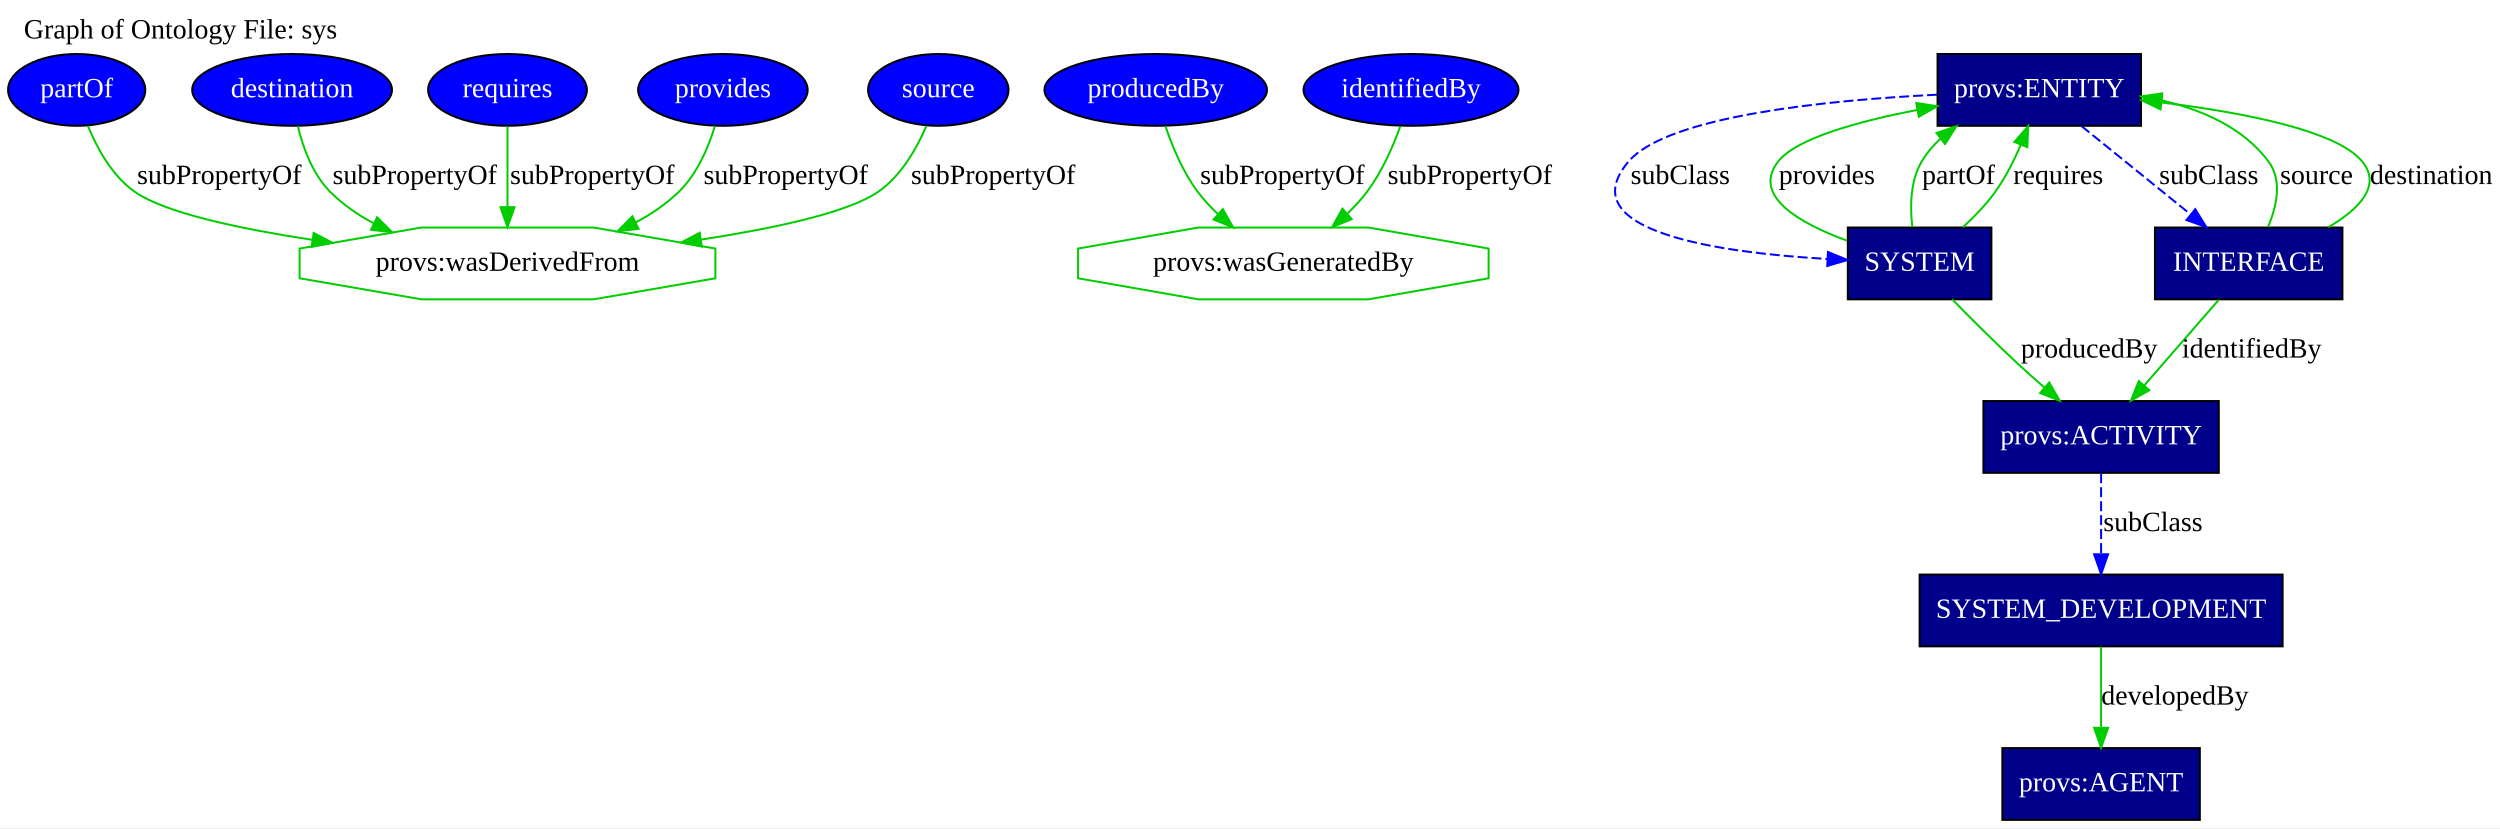
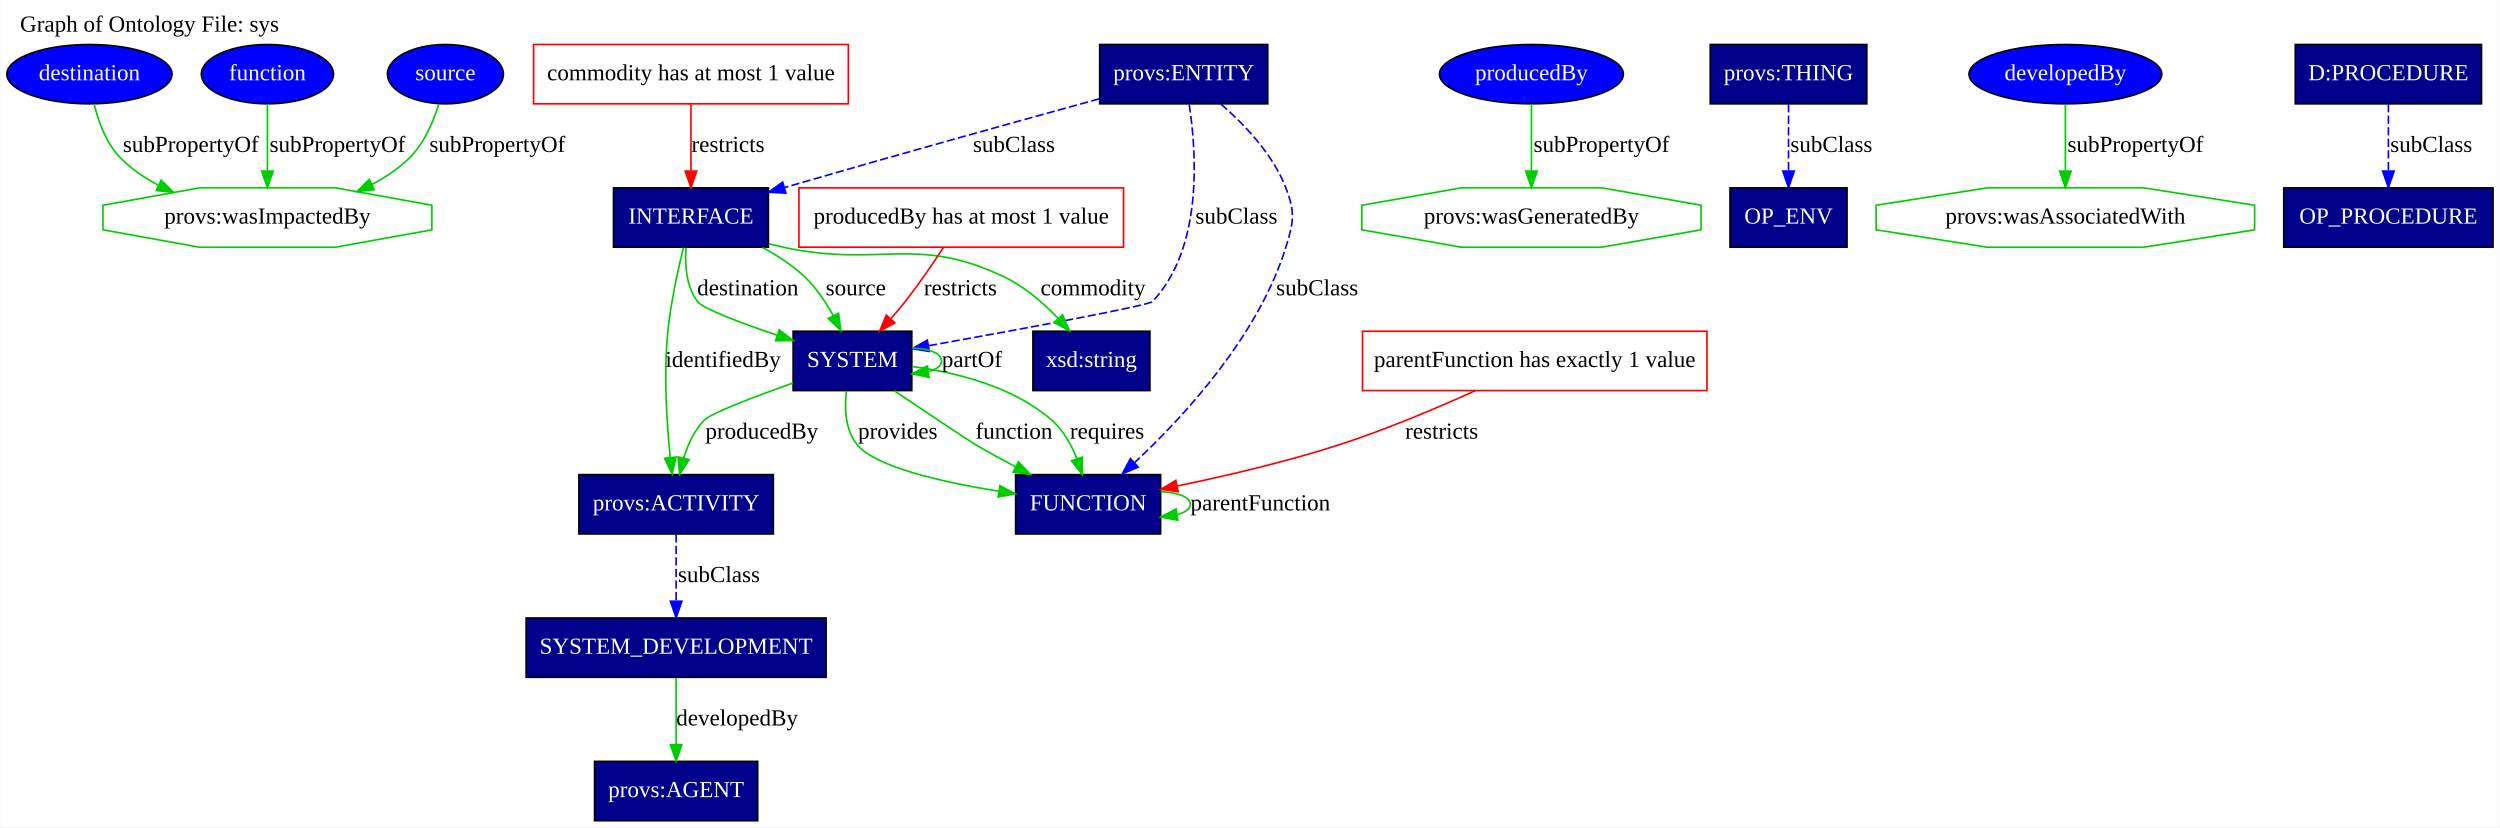
- <svg xmlns="http://www.w3.org/2000/svg" xmlns:xlink="http://www.w3.org/1999/xlink" width="1253pt" height="415pt" viewBox="0.00 0.00 1253.45 415.00">
-   <g id="graph0" class="graph" transform="scale(1 1) rotate(0) translate(4 411)">
-     <polygon fill="white" stroke="none" points="-4,4 -4,-411 1249.45,-411 1249.45,4 -4,4" />
-     <text text-anchor="middle" x="86.5" y="-391.8" font-family="Times New Roman,serif" font-size="14.00">Graph of Ontology File: sys</text>
+ <svg xmlns="http://www.w3.org/2000/svg" xmlns:xlink="http://www.w3.org/1999/xlink" width="1517pt" height="502pt" viewBox="0.00 0.00 1516.55 502.00">
+   <g id="graph0" class="graph" transform="scale(1 1) rotate(0) translate(4 498)">
+     <polygon fill="white" stroke="none" points="-4,4 -4,-498 1512.55,-498 1512.55,4 -4,4" />
+     <text text-anchor="middle" x="86.5" y="-478.8" font-family="Times New Roman,serif" font-size="14.00">Graph of Ontology File: sys</text>
    <g id="node1" class="node">
-       <ellipse fill="blue" stroke="black" cx="34.447" cy="-366" rx="34.394" ry="18" />
-       <text text-anchor="middle" x="34.447" y="-362.3" font-family="Times New Roman,serif" font-size="14.00" fill="white">partOf</text>
+       <ellipse fill="blue" stroke="black" cx="50.046" cy="-453" rx="50.091" ry="18" />
+       <text text-anchor="middle" x="50.046" y="-449.3" font-family="Times New Roman,serif" font-size="14.00" fill="white">destination</text>
    </g>
    <g id="node2" class="node">
      <g id="a_node2">
-         <a xlink:href="file:///C:/Sadl3Workspace4/RACK-Ontology-7-29/Graphs/PROV-S.owl.svg" xlink:title="provs:wasDerivedFrom">
-           <polygon fill="none" stroke="#00cd00" points="354.681,-271.544 354.681,-286.456 293.622,-297 207.272,-297 146.213,-286.456 146.213,-271.544 207.272,-261 293.622,-261 354.681,-271.544" />
-           <text text-anchor="middle" x="250.447" y="-275.3" font-family="Times New Roman,serif" font-size="14.00">provs:wasDerivedFrom</text>
+         <a xlink:href="file:///C:/Users/200001866/Documents/GitHub/RACK/RACK-Ontology/Graphs/PROV-S.owl.svg" xlink:title="provs:wasImpactedBy">
+           <polygon fill="none" stroke="#00cd00" points="257.838,-358.544 257.838,-373.456 199.381,-384 116.71,-384 58.254,-373.456 58.254,-358.544 116.71,-348 199.381,-348 257.838,-358.544" />
+           <text text-anchor="middle" x="158.046" y="-362.3" font-family="Times New Roman,serif" font-size="14.00">provs:wasImpactedBy</text>
        </a>
      </g>
    </g>
    <g id="edge1" class="edge">
-       <path fill="none" stroke="#00cd00" d="M40.042,-348.017C44.593,-336.896 52.137,-322.991 63.447,-315 78.397,-304.437 115.459,-296.459 152.682,-290.809" />
-       <polygon fill="#00cd00" stroke="#00cd00" points="153.262,-294.261 162.649,-289.349 152.247,-287.335 153.262,-294.261" />
-       <text text-anchor="middle" x="105.947" y="-318.8" font-family="Times New Roman,serif" font-size="14.00">subPropertyOf</text>
+       <path fill="none" stroke="#00cd00" d="M52.918,-434.786C55.502,-424.134 60.298,-410.849 69.046,-402 75.56,-395.41 83.465,-390.03 91.843,-385.645" />
+       <polygon fill="#00cd00" stroke="#00cd00" points="93.54,-388.714 101.077,-381.268 90.542,-382.388 93.54,-388.714" />
+       <text text-anchor="middle" x="111.546" y="-405.8" font-family="Times New Roman,serif" font-size="14.00">subPropertyOf</text>
    </g>
    <g id="node3" class="node">
-       <ellipse fill="blue" stroke="black" cx="575.447" cy="-366" rx="55.79" ry="18" />
-       <text text-anchor="middle" x="575.447" y="-362.3" font-family="Times New Roman,serif" font-size="14.00" fill="white">producedBy</text>
+       <g id="a_node3">
+         <a xlink:href="file:///C:/Users/200001866/Documents/GitHub/RACK/RACK-Ontology/Graphs/PROV-S.owl.svg" xlink:title="provs:ENTITY">
+           <polygon fill="#00008b" stroke="black" points="765.046,-471 663.046,-471 663.046,-435 765.046,-435 765.046,-471" />
+           <text text-anchor="middle" x="714.046" y="-449.3" font-family="Times New Roman,serif" font-size="14.00" fill="white">provs:ENTITY</text>
+         </a>
+       </g>
    </g>
    <g id="node4" class="node">
-       <g id="a_node4">
-         <a xlink:href="file:///C:/Sadl3Workspace4/RACK-Ontology-7-29/Graphs/PROV-S.owl.svg" xlink:title="provs:wasGeneratedBy">
-           <polygon fill="none" stroke="#00cd00" points="742.367,-271.544 742.367,-286.456 682.078,-297 596.816,-297 536.527,-286.456 536.527,-271.544 596.816,-261 682.078,-261 742.367,-271.544" />
-           <text text-anchor="middle" x="639.447" y="-275.3" font-family="Times New Roman,serif" font-size="14.00">provs:wasGeneratedBy</text>
-         </a>
-       </g>
+       <polygon fill="#00008b" stroke="black" points="700.046,-210 612.046,-210 612.046,-174 700.046,-174 700.046,-210" />
+       <text text-anchor="middle" x="656.046" y="-188.3" font-family="Times New Roman,serif" font-size="14.00" fill="white">FUNCTION</text>
    </g>
    <g id="edge2" class="edge">
-       <path fill="none" stroke="#00cd00" d="M580.37,-347.707C583.811,-337.539 589.112,-324.798 596.447,-315 599.393,-311.065 602.874,-307.308 606.56,-303.813" />
-       <polygon fill="#00cd00" stroke="#00cd00" points="609.084,-306.255 614.308,-297.037 604.476,-300.986 609.084,-306.255" />
-       <text text-anchor="middle" x="638.947" y="-318.8" font-family="Times New Roman,serif" font-size="14.00">subPropertyOf</text>
+       <path fill="none" stroke="blue" stroke-dasharray="5,2" d="M736.656,-434.81C750.938,-422.448 768.138,-404.409 776.046,-384 781.826,-369.081 780.77,-363.287 776.046,-348 759.443,-294.275 714.28,-245.33 684.342,-217.376" />
+       <polygon fill="blue" stroke="blue" points="686.453,-214.564 676.712,-210.397 681.729,-219.729 686.453,-214.564" />
+       <text text-anchor="middle" x="795.046" y="-318.8" font-family="Times New Roman,serif" font-size="14.00">subClass</text>
+     </g>
+     <g id="node6" class="node">
+       <polygon fill="#00008b" stroke="black" points="462.046,-384 368.046,-384 368.046,-348 462.046,-348 462.046,-384" />
+       <text text-anchor="middle" x="415.046" y="-362.3" font-family="Times New Roman,serif" font-size="14.00" fill="white">INTERFACE</text>
+     </g>
+     <g id="edge4" class="edge">
+       <path fill="none" stroke="blue" stroke-dasharray="5,2" d="M662.754,-437.997C615.625,-425.052 543.592,-405.067 471.75,-384.177" />
+       <polygon fill="blue" stroke="blue" points="472.657,-380.796 462.077,-381.359 470.699,-387.517 472.657,-380.796" />
+       <text text-anchor="middle" x="611.046" y="-405.8" font-family="Times New Roman,serif" font-size="14.00">subClass</text>
+     </g>
+     <g id="node16" class="node">
+       <polygon fill="#00008b" stroke="black" points="549.046,-297 477.046,-297 477.046,-261 549.046,-261 549.046,-297" />
+       <text text-anchor="middle" x="513.046" y="-275.3" font-family="Times New Roman,serif" font-size="14.00" fill="white">SYSTEM</text>
+     </g>
+     <g id="edge11" class="edge">
+       <path fill="none" stroke="blue" stroke-dasharray="5,2" d="M717.386,-434.605C721.847,-405.658 725.958,-347.569 695.046,-315 692.678,-312.506 612.287,-297.731 559.15,-288.192" />
+       <polygon fill="blue" stroke="blue" points="559.705,-284.735 549.244,-286.417 558.471,-291.626 559.705,-284.735" />
+       <text text-anchor="middle" x="746.046" y="-362.3" font-family="Times New Roman,serif" font-size="14.00">subClass</text>
+     </g>
+     <g id="edge21" class="edge">
+       <path fill="none" stroke="#00cd00" d="M700.07,-199.719C710.414,-199.085 718.046,-196.512 718.046,-192 718.046,-189.18 715.065,-187.118 710.303,-185.812" />
+       <polygon fill="#00cd00" stroke="#00cd00" points="710.478,-182.3 700.07,-184.281 709.442,-189.222 710.478,-182.3" />
+       <text text-anchor="middle" x="760.546" y="-188.3" font-family="Times New Roman,serif" font-size="14.00">parentFunction</text>
    </g>
    <g id="node5" class="node">
-       <ellipse fill="blue" stroke="black" cx="142.447" cy="-366" rx="50.091" ry="18" />
-       <text text-anchor="middle" x="142.447" y="-362.3" font-family="Times New Roman,serif" font-size="14.00" fill="white">destination</text>
+       <polygon fill="none" stroke="red" points="1031.55,-297 822.546,-297 822.546,-261 1031.55,-261 1031.55,-297" />
+       <text text-anchor="middle" x="927.046" y="-275.3" font-family="Times New Roman,serif" font-size="14.00">parentFunction has exactly 1 value</text>
    </g>
    <g id="edge3" class="edge">
-       <path fill="none" stroke="#00cd00" d="M145.319,-347.786C147.903,-337.134 152.699,-323.849 161.447,-315 167.723,-308.651 175.288,-303.426 183.325,-299.131" />
-       <polygon fill="#00cd00" stroke="#00cd00" points="185.075,-302.172 192.555,-294.668 182.028,-295.871 185.075,-302.172" />
-       <text text-anchor="middle" x="203.947" y="-318.8" font-family="Times New Roman,serif" font-size="14.00">subPropertyOf</text>
-     </g>
-     <g id="node6" class="node">
-       <ellipse fill="blue" stroke="black" cx="250.447" cy="-366" rx="39.794" ry="18" />
-       <text text-anchor="middle" x="250.447" y="-362.3" font-family="Times New Roman,serif" font-size="14.00" fill="white">requires</text>
-     </g>
-     <g id="edge4" class="edge">
-       <path fill="none" stroke="#00cd00" d="M250.447,-347.799C250.447,-336.163 250.447,-320.548 250.447,-307.237" />
-       <polygon fill="#00cd00" stroke="#00cd00" points="253.947,-307.175 250.447,-297.175 246.947,-307.175 253.947,-307.175" />
-       <text text-anchor="middle" x="292.947" y="-318.8" font-family="Times New Roman,serif" font-size="14.00">subPropertyOf</text>
+       <path fill="none" stroke="red" d="M890.936,-260.919C867.655,-250.387 836.517,-237.184 808.046,-228 776.116,-217.7 739.491,-209.172 710.194,-203.113" />
+       <polygon fill="red" stroke="red" points="710.653,-199.635 700.156,-201.075 709.26,-206.495 710.653,-199.635" />
+       <text text-anchor="middle" x="870.546" y="-231.8" font-family="Times New Roman,serif" font-size="14.00">restricts</text>
+     </g>
+     <g id="edge18" class="edge">
+       <path fill="none" stroke="#00cd00" d="M458.41,-347.824C467.532,-342.947 476.627,-337.013 484.046,-330 491.039,-323.388 496.863,-314.713 501.412,-306.448" />
+       <polygon fill="#00cd00" stroke="#00cd00" points="504.588,-307.924 506,-297.424 498.348,-304.751 504.588,-307.924" />
+       <text text-anchor="middle" x="515.046" y="-318.8" font-family="Times New Roman,serif" font-size="14.00">source</text>
+     </g>
+     <g id="edge25" class="edge">
+       <path fill="none" stroke="#00cd00" d="M412.074,-347.627C411.269,-337.178 412.116,-324.171 419.046,-315 422.338,-310.643 444.972,-302.153 467.203,-294.626" />
+       <polygon fill="#00cd00" stroke="#00cd00" points="468.604,-297.848 476.982,-291.364 466.389,-291.208 468.604,-297.848" />
+       <text text-anchor="middle" x="449.546" y="-318.8" font-family="Times New Roman,serif" font-size="14.00">destination</text>
+     </g>
+     <g id="node20" class="node">
+       <g id="a_node20">
+         <a xlink:href="file:///C:/Users/200001866/Documents/GitHub/RACK/RACK-Ontology/Graphs/PROV-S.owl.svg" xlink:title="provs:ACTIVITY">
+           <polygon fill="#00008b" stroke="black" points="465.046,-210 347.046,-210 347.046,-174 465.046,-174 465.046,-210" />
+           <text text-anchor="middle" x="406.046" y="-188.3" font-family="Times New Roman,serif" font-size="14.00" fill="white">provs:ACTIVITY</text>
+         </a>
+       </g>
+     </g>
+     <g id="edge23" class="edge">
+       <path fill="none" stroke="#00cd00" d="M410.5,-347.822C407.132,-334.163 402.829,-314.507 401.046,-297 398.409,-271.119 400.317,-241.47 402.493,-220.468" />
+       <polygon fill="#00cd00" stroke="#00cd00" points="405.993,-220.669 403.633,-210.34 399.037,-219.886 405.993,-220.669" />
+       <text text-anchor="middle" x="434.546" y="-275.3" font-family="Times New Roman,serif" font-size="14.00">identifiedBy</text>
+     </g>
+     <g id="node22" class="node">
+       <g id="a_node22">
+         <a xlink:href="file:///C:/Users/200001866/Documents/GitHub/RACK/RACK-Ontology/Graphs/XMLSchema.svg" xlink:title="xsd:string">
+           <polygon fill="#00008b" stroke="black" points="693.546,-297 622.546,-297 622.546,-261 693.546,-261 693.546,-297" />
+           <text text-anchor="middle" x="658.046" y="-275.3" font-family="Times New Roman,serif" font-size="14.00" fill="white">xsd:string</text>
+         </a>
+       </g>
+     </g>
+     <g id="edge22" class="edge">
+       <path fill="none" stroke="#00cd00" d="M462.261,-350.082C465.221,-349.329 468.166,-348.626 471.046,-348 529.764,-335.231 550.805,-355.861 605.046,-330 617.356,-324.131 628.698,-314.337 637.703,-304.965" />
+       <polygon fill="#00cd00" stroke="#00cd00" points="640.547,-307.04 644.688,-297.288 635.37,-302.329 640.547,-307.04" />
+       <text text-anchor="middle" x="659.046" y="-318.8" font-family="Times New Roman,serif" font-size="14.00">commodity</text>
    </g>
    <g id="node7" class="node">
-       <g id="a_node7">
-         <a xlink:href="file:///C:/Sadl3Workspace4/RACK-Ontology-7-29/Graphs/PROV-S.owl.svg" xlink:title="provs:ENTITY">
-           <polygon fill="#00008b" stroke="black" points="1069.45,-384 967.447,-384 967.447,-348 1069.45,-348 1069.45,-384" />
-           <text text-anchor="middle" x="1018.45" y="-362.3" font-family="Times New Roman,serif" font-size="14.00" fill="white">provs:ENTITY</text>
-         </a>
-       </g>
+       <polygon fill="none" stroke="red" points="510.546,-471 319.546,-471 319.546,-435 510.546,-435 510.546,-471" />
+       <text text-anchor="middle" x="415.046" y="-449.3" font-family="Times New Roman,serif" font-size="14.00">commodity has at most 1 value</text>
+     </g>
+     <g id="edge5" class="edge">
+       <path fill="none" stroke="red" d="M415.046,-434.799C415.046,-423.163 415.046,-407.548 415.046,-394.237" />
+       <polygon fill="red" stroke="red" points="418.546,-394.175 415.046,-384.175 411.546,-394.175 418.546,-394.175" />
+       <text text-anchor="middle" x="437.546" y="-405.8" font-family="Times New Roman,serif" font-size="14.00">restricts</text>
    </g>
    <g id="node8" class="node">
-       <polygon fill="#00008b" stroke="black" points="994.447,-297 922.447,-297 922.447,-261 994.447,-261 994.447,-297" />
-       <text text-anchor="middle" x="958.447" y="-275.3" font-family="Times New Roman,serif" font-size="14.00" fill="white">SYSTEM</text>
-     </g>
-     <g id="edge5" class="edge">
-       <path fill="none" stroke="blue" stroke-dasharray="5,2" d="M967.169,-363.594C912.723,-360.892 831.873,-353.005 812.447,-330 782.71,-294.785 858.87,-284.319 912.031,-281.243" />
-       <polygon fill="blue" stroke="blue" points="912.508,-284.723 922.318,-280.721 912.153,-277.732 912.508,-284.723" />
-       <text text-anchor="middle" x="838.447" y="-318.8" font-family="Times New Roman,serif" font-size="14.00">subClass</text>
+       <ellipse fill="blue" stroke="black" cx="925.046" cy="-453" rx="55.79" ry="18" />
+       <text text-anchor="middle" x="925.046" y="-449.3" font-family="Times New Roman,serif" font-size="14.00" fill="white">producedBy</text>
    </g>
    <g id="node9" class="node">
-       <polygon fill="#00008b" stroke="black" points="1170.45,-297 1076.45,-297 1076.45,-261 1170.45,-261 1170.45,-297" />
-       <text text-anchor="middle" x="1123.45" y="-275.3" font-family="Times New Roman,serif" font-size="14.00" fill="white">INTERFACE</text>
+       <g id="a_node9">
+         <a xlink:href="file:///C:/Users/200001866/Documents/GitHub/RACK/RACK-Ontology/Graphs/PROV-S.owl.svg" xlink:title="provs:wasGeneratedBy">
+           <polygon fill="none" stroke="#00cd00" points="1027.97,-358.544 1027.97,-373.456 967.677,-384 882.415,-384 822.125,-373.456 822.125,-358.544 882.415,-348 967.677,-348 1027.97,-358.544" />
+           <text text-anchor="middle" x="925.046" y="-362.3" font-family="Times New Roman,serif" font-size="14.00">provs:wasGeneratedBy</text>
+         </a>
+       </g>
    </g>
    <g id="edge6" class="edge">
-       <path fill="none" stroke="blue" stroke-dasharray="5,2" d="M1039.7,-347.799C1055.35,-335.126 1076.83,-317.734 1094.12,-303.738" />
-       <polygon fill="blue" stroke="blue" points="1096.66,-306.188 1102.23,-297.175 1092.26,-300.747 1096.66,-306.188" />
-       <text text-anchor="middle" x="1103.45" y="-318.8" font-family="Times New Roman,serif" font-size="14.00">subClass</text>
-     </g>
-     <g id="edge11" class="edge">
-       <path fill="none" stroke="#00cd00" d="M921.976,-290.45C898.342,-299.113 874.225,-312.781 887.447,-330 896.367,-341.616 927.566,-350.209 957.278,-355.973" />
-       <polygon fill="#00cd00" stroke="#00cd00" points="956.794,-359.443 967.263,-357.82 958.067,-352.56 956.794,-359.443" />
-       <text text-anchor="middle" x="911.947" y="-318.8" font-family="Times New Roman,serif" font-size="14.00">provides</text>
-     </g>
-     <g id="edge12" class="edge">
-       <path fill="none" stroke="#00cd00" d="M954.805,-297.327C953.594,-307.507 953.764,-320.248 959.447,-330 961.939,-334.277 965.178,-338.087 968.854,-341.47" />
-       <polygon fill="#00cd00" stroke="#00cd00" points="966.897,-344.384 976.917,-347.826 971.23,-338.887 966.897,-344.384" />
-       <text text-anchor="middle" x="977.947" y="-318.8" font-family="Times New Roman,serif" font-size="14.00">partOf</text>
-     </g>
-     <g id="edge15" class="edge">
-       <path fill="none" stroke="#00cd00" d="M980.134,-297.139C985.933,-302.436 991.858,-308.578 996.447,-315 1001.54,-322.131 1005.83,-330.63 1009.22,-338.58" />
-       <polygon fill="#00cd00" stroke="#00cd00" points="1005.97,-339.875 1012.91,-347.876 1012.47,-337.29 1005.97,-339.875" />
-       <text text-anchor="middle" x="1027.95" y="-318.8" font-family="Times New Roman,serif" font-size="14.00">requires</text>
+       <path fill="none" stroke="#00cd00" d="M925.046,-434.799C925.046,-423.163 925.046,-407.548 925.046,-394.237" />
+       <polygon fill="#00cd00" stroke="#00cd00" points="928.546,-394.175 925.046,-384.175 921.546,-394.175 928.546,-394.175" />
+       <text text-anchor="middle" x="967.546" y="-405.8" font-family="Times New Roman,serif" font-size="14.00">subPropertyOf</text>
    </g>
    <g id="node10" class="node">
      <g id="a_node10">
-         <a xlink:href="file:///C:/Sadl3Workspace4/RACK-Ontology-7-29/Graphs/PROV-S.owl.svg" xlink:title="provs:ACTIVITY">
-           <polygon fill="#00008b" stroke="black" points="1108.45,-210 990.447,-210 990.447,-174 1108.45,-174 1108.45,-210" />
-           <text text-anchor="middle" x="1049.45" y="-188.3" font-family="Times New Roman,serif" font-size="14.00" fill="white">provs:ACTIVITY</text>
-         </a>
-       </g>
-     </g>
-     <g id="edge14" class="edge">
-       <path fill="none" stroke="#00cd00" d="M974.792,-260.999C984.407,-251.165 996.907,-238.665 1008.45,-228 1012.48,-224.268 1016.83,-220.406 1021.13,-216.67" />
-       <polygon fill="#00cd00" stroke="#00cd00" points="1023.43,-219.306 1028.73,-210.136 1018.87,-213.996 1023.43,-219.306" />
-       <text text-anchor="middle" x="1043.45" y="-231.8" font-family="Times New Roman,serif" font-size="14.00">producedBy</text>
-     </g>
-     <g id="edge13" class="edge">
-       <path fill="none" stroke="#00cd00" d="M1133.11,-297.22C1137.53,-307.611 1140.4,-320.611 1133.45,-330 1120.79,-347.076 1100.01,-356.105 1079.57,-360.787" />
-       <polygon fill="#00cd00" stroke="#00cd00" points="1078.73,-357.385 1069.59,-362.752 1080.08,-364.252 1078.73,-357.385" />
-       <text text-anchor="middle" x="1157.45" y="-318.8" font-family="Times New Roman,serif" font-size="14.00">source</text>
-     </g>
-     <g id="edge18" class="edge">
-       <path fill="none" stroke="#00cd00" d="M1163.4,-297.159C1178.66,-306.149 1190.28,-317.81 1180.45,-330 1167.74,-345.74 1120.14,-354.747 1079.79,-359.67" />
-       <polygon fill="#00cd00" stroke="#00cd00" points="1079.25,-356.21 1069.72,-360.835 1080.05,-363.163 1079.25,-356.21" />
-       <text text-anchor="middle" x="1214.95" y="-318.8" font-family="Times New Roman,serif" font-size="14.00">destination</text>
-     </g>
-     <g id="edge17" class="edge">
-       <path fill="none" stroke="#00cd00" d="M1108.47,-260.799C1097.74,-248.471 1083.12,-231.679 1071.12,-217.89" />
-       <polygon fill="#00cd00" stroke="#00cd00" points="1073.61,-215.42 1064.4,-210.175 1068.33,-220.016 1073.61,-215.42" />
-       <text text-anchor="middle" x="1124.95" y="-231.8" font-family="Times New Roman,serif" font-size="14.00">identifiedBy</text>
+         <a xlink:href="file:///C:/Users/200001866/Documents/GitHub/RACK/RACK-Ontology/Graphs/PROV-S.owl.svg" xlink:title="provs:THING">
+           <polygon fill="#00008b" stroke="black" points="1128.55,-471 1033.55,-471 1033.55,-435 1128.55,-435 1128.55,-471" />
+           <text text-anchor="middle" x="1081.05" y="-449.3" font-family="Times New Roman,serif" font-size="14.00" fill="white">provs:THING</text>
+         </a>
+       </g>
    </g>
    <g id="node11" class="node">
-       <polygon fill="#00008b" stroke="black" points="1140.45,-123 958.447,-123 958.447,-87 1140.45,-87 1140.45,-123" />
-       <text text-anchor="middle" x="1049.45" y="-101.3" font-family="Times New Roman,serif" font-size="14.00" fill="white">SYSTEM_DEVELOPMENT</text>
+       <polygon fill="#00008b" stroke="black" points="1116.55,-384 1045.55,-384 1045.55,-348 1116.55,-348 1116.55,-384" />
+       <text text-anchor="middle" x="1081.05" y="-362.3" font-family="Times New Roman,serif" font-size="14.00" fill="white">OP_ENV</text>
    </g>
    <g id="edge7" class="edge">
-       <path fill="none" stroke="blue" stroke-dasharray="5,2" d="M1049.45,-173.799C1049.45,-162.163 1049.45,-146.548 1049.45,-133.237" />
-       <polygon fill="blue" stroke="blue" points="1052.95,-133.175 1049.45,-123.175 1045.95,-133.175 1052.95,-133.175" />
-       <text text-anchor="middle" x="1075.45" y="-144.8" font-family="Times New Roman,serif" font-size="14.00">subClass</text>
+       <path fill="none" stroke="blue" stroke-dasharray="5,2" d="M1081.05,-434.799C1081.05,-423.163 1081.05,-407.548 1081.05,-394.237" />
+       <polygon fill="blue" stroke="blue" points="1084.55,-394.175 1081.05,-384.175 1077.55,-394.175 1084.55,-394.175" />
+       <text text-anchor="middle" x="1107.05" y="-405.8" font-family="Times New Roman,serif" font-size="14.00">subClass</text>
+     </g>
+     <g id="node12" class="node">
+       <ellipse fill="blue" stroke="black" cx="158.046" cy="-453" rx="40.094" ry="18" />
+       <text text-anchor="middle" x="158.046" y="-449.3" font-family="Times New Roman,serif" font-size="14.00" fill="white">function</text>
+     </g>
+     <g id="edge8" class="edge">
+       <path fill="none" stroke="#00cd00" d="M158.046,-434.799C158.046,-423.163 158.046,-407.548 158.046,-394.237" />
+       <polygon fill="#00cd00" stroke="#00cd00" points="161.546,-394.175 158.046,-384.175 154.546,-394.175 161.546,-394.175" />
+       <text text-anchor="middle" x="200.546" y="-405.8" font-family="Times New Roman,serif" font-size="14.00">subPropertyOf</text>
+     </g>
+     <g id="node13" class="node">
+       <ellipse fill="blue" stroke="black" cx="266.046" cy="-453" rx="35.194" ry="18" />
+       <text text-anchor="middle" x="266.046" y="-449.3" font-family="Times New Roman,serif" font-size="14.00" fill="white">source</text>
+     </g>
+     <g id="edge9" class="edge">
+       <path fill="none" stroke="#00cd00" d="M262.026,-434.793C258.757,-424.143 253.156,-410.859 244.046,-402 237.511,-395.645 229.667,-390.391 221.411,-386.059" />
+       <polygon fill="#00cd00" stroke="#00cd00" points="222.864,-382.875 212.333,-381.714 219.842,-389.189 222.864,-382.875" />
+       <text text-anchor="middle" x="297.546" y="-405.8" font-family="Times New Roman,serif" font-size="14.00">subPropertyOf</text>
+     </g>
+     <g id="node14" class="node">
+       <ellipse fill="blue" stroke="black" cx="1249.05" cy="-453" rx="58.49" ry="18" />
+       <text text-anchor="middle" x="1249.05" y="-449.3" font-family="Times New Roman,serif" font-size="14.00" fill="white">developedBy</text>
    </g>
    <g id="node15" class="node">
      <g id="a_node15">
-         <a xlink:href="file:///C:/Sadl3Workspace4/RACK-Ontology-7-29/Graphs/PROV-S.owl.svg" xlink:title="provs:AGENT">
-           <polygon fill="#00008b" stroke="black" points="1098.95,-36 999.947,-36 999.947,-0 1098.95,-0 1098.95,-36" />
-           <text text-anchor="middle" x="1049.45" y="-14.3" font-family="Times New Roman,serif" font-size="14.00" fill="white">provs:AGENT</text>
-         </a>
-       </g>
+         <a xlink:href="file:///C:/Users/200001866/Documents/GitHub/RACK/RACK-Ontology/Graphs/PROV-S.owl.svg" xlink:title="provs:wasAssociatedWith">
+           <polygon fill="none" stroke="#00cd00" points="1363.88,-358.544 1363.88,-373.456 1296.61,-384 1201.48,-384 1134.21,-373.456 1134.21,-358.544 1201.48,-348 1296.61,-348 1363.88,-358.544" />
+           <text text-anchor="middle" x="1249.05" y="-362.3" font-family="Times New Roman,serif" font-size="14.00">provs:wasAssociatedWith</text>
+         </a>
+       </g>
+     </g>
+     <g id="edge10" class="edge">
+       <path fill="none" stroke="#00cd00" d="M1249.05,-434.799C1249.05,-423.163 1249.05,-407.548 1249.05,-394.237" />
+       <polygon fill="#00cd00" stroke="#00cd00" points="1252.55,-394.175 1249.05,-384.175 1245.55,-394.175 1252.55,-394.175" />
+       <text text-anchor="middle" x="1291.55" y="-405.8" font-family="Times New Roman,serif" font-size="14.00">subPropertyOf</text>
+     </g>
+     <g id="edge15" class="edge">
+       <path fill="none" stroke="#00cd00" d="M509.369,-260.865C508.129,-250.245 508.602,-236.966 516.046,-228 527.152,-214.622 567.369,-205.462 601.866,-199.879" />
+       <polygon fill="#00cd00" stroke="#00cd00" points="602.534,-203.317 611.881,-198.329 601.464,-196.4 602.534,-203.317" />
+       <text text-anchor="middle" x="540.546" y="-231.8" font-family="Times New Roman,serif" font-size="14.00">provides</text>
+     </g>
+     <g id="edge17" class="edge">
+       <path fill="none" stroke="#00cd00" d="M538.371,-260.912C558.107,-247.63 582.987,-230.975 588.046,-228 595.696,-223.5 603.987,-218.964 612.063,-214.718" />
+       <polygon fill="#00cd00" stroke="#00cd00" points="613.775,-217.772 621.044,-210.063 610.555,-211.557 613.775,-217.772" />
+       <text text-anchor="middle" x="611.046" y="-231.8" font-family="Times New Roman,serif" font-size="14.00">function</text>
+     </g>
+     <g id="edge20" class="edge">
+       <path fill="none" stroke="#00cd00" d="M549.205,-275.6C575.516,-272.102 610.514,-263.595 634.046,-243 641.022,-236.895 645.878,-228.162 649.216,-219.698" />
+       <polygon fill="#00cd00" stroke="#00cd00" points="652.587,-220.654 652.473,-210.06 645.956,-218.413 652.587,-220.654" />
+       <text text-anchor="middle" x="667.546" y="-231.8" font-family="Times New Roman,serif" font-size="14.00">requires</text>
    </g>
    <g id="edge16" class="edge">
-       <path fill="none" stroke="#00cd00" d="M1049.45,-86.799C1049.45,-75.163 1049.45,-59.548 1049.45,-46.237" />
-       <polygon fill="#00cd00" stroke="#00cd00" points="1052.95,-46.175 1049.45,-36.175 1045.95,-46.175 1052.95,-46.175" />
-       <text text-anchor="middle" x="1086.45" y="-57.8" font-family="Times New Roman,serif" font-size="14.00">developedBy</text>
-     </g>
-     <g id="node12" class="node">
-       <ellipse fill="blue" stroke="black" cx="703.447" cy="-366" rx="53.891" ry="18" />
-       <text text-anchor="middle" x="703.447" y="-362.3" font-family="Times New Roman,serif" font-size="14.00" fill="white">identifiedBy</text>
-     </g>
-     <g id="edge8" class="edge">
-       <path fill="none" stroke="#00cd00" d="M698.093,-347.744C694.419,-337.59 688.862,-324.85 681.447,-315 678.532,-311.128 675.109,-307.408 671.496,-303.934" />
-       <polygon fill="#00cd00" stroke="#00cd00" points="673.711,-301.219 663.917,-297.177 669.053,-306.444 673.711,-301.219" />
-       <text text-anchor="middle" x="732.947" y="-318.8" font-family="Times New Roman,serif" font-size="14.00">subPropertyOf</text>
-     </g>
-     <g id="node13" class="node">
-       <ellipse fill="blue" stroke="black" cx="358.447" cy="-366" rx="42.494" ry="18" />
-       <text text-anchor="middle" x="358.447" y="-362.3" font-family="Times New Roman,serif" font-size="14.00" fill="white">provides</text>
-     </g>
-     <g id="edge9" class="edge">
-       <path fill="none" stroke="#00cd00" d="M354.427,-347.793C351.159,-337.143 345.558,-323.859 336.447,-315 330.149,-308.876 322.636,-303.774 314.71,-299.535" />
-       <polygon fill="#00cd00" stroke="#00cd00" points="316.152,-296.344 305.629,-295.108 313.084,-302.636 316.152,-296.344" />
-       <text text-anchor="middle" x="389.947" y="-318.8" font-family="Times New Roman,serif" font-size="14.00">subPropertyOf</text>
-     </g>
-     <g id="node14" class="node">
-       <ellipse fill="blue" stroke="black" cx="466.447" cy="-366" rx="35.194" ry="18" />
-       <text text-anchor="middle" x="466.447" y="-362.3" font-family="Times New Roman,serif" font-size="14.00" fill="white">source</text>
-     </g>
-     <g id="edge10" class="edge">
-       <path fill="none" stroke="#00cd00" d="M460.509,-348.011C455.734,-336.888 447.912,-322.982 436.447,-315 421.471,-304.573 384.475,-296.605 347.387,-290.926" />
-       <polygon fill="#00cd00" stroke="#00cd00" points="347.862,-287.458 337.457,-289.458 346.838,-294.383 347.862,-287.458" />
-       <text text-anchor="middle" x="493.947" y="-318.8" font-family="Times New Roman,serif" font-size="14.00">subPropertyOf</text>
+       <path fill="none" stroke="#00cd00" d="M549.133,-286.836C559.267,-286.493 567.046,-283.881 567.046,-279 567.046,-275.949 564.007,-273.785 559.254,-272.507" />
+       <polygon fill="#00cd00" stroke="#00cd00" points="559.506,-269.01 549.133,-271.164 558.585,-275.949 559.506,-269.01" />
+       <text text-anchor="middle" x="585.546" y="-275.3" font-family="Times New Roman,serif" font-size="14.00">partOf</text>
+     </g>
+     <g id="edge19" class="edge">
+       <path fill="none" stroke="#00cd00" d="M476.855,-265.564C453.64,-257.308 427.104,-247.238 423.046,-243 417.004,-236.692 413.105,-228.155 410.59,-219.921" />
+       <polygon fill="#00cd00" stroke="#00cd00" points="413.98,-219.05 408.158,-210.198 407.189,-220.749 413.98,-219.05" />
+       <text text-anchor="middle" x="458.046" y="-231.8" font-family="Times New Roman,serif" font-size="14.00">producedBy</text>
+     </g>
+     <g id="node17" class="node">
+       <polygon fill="none" stroke="red" points="677.546,-384 480.546,-384 480.546,-348 677.546,-348 677.546,-384" />
+       <text text-anchor="middle" x="579.046" y="-362.3" font-family="Times New Roman,serif" font-size="14.00">producedBy has at most 1 value</text>
+     </g>
+     <g id="edge12" class="edge">
+       <path fill="none" stroke="red" d="M568.295,-347.906C561.878,-338.041 553.378,-325.541 545.046,-315 542.346,-311.585 539.396,-308.087 536.415,-304.687" />
+       <polygon fill="red" stroke="red" points="538.798,-302.103 529.505,-297.015 533.597,-306.788 538.798,-302.103" />
+       <text text-anchor="middle" x="578.546" y="-318.8" font-family="Times New Roman,serif" font-size="14.00">restricts</text>
+     </g>
+     <g id="node18" class="node">
+       <g id="a_node18">
+         <a xlink:href="file:///C:/Users/200001866/Documents/GitHub/RACK/RACK-Ontology/Graphs/DOCUMENT.owl.svg" xlink:title="D:PROCEDURE">
+           <polygon fill="#00008b" stroke="black" points="1501.55,-471 1388.55,-471 1388.55,-435 1501.55,-435 1501.55,-471" />
+           <text text-anchor="middle" x="1445.05" y="-449.3" font-family="Times New Roman,serif" font-size="14.00" fill="white">D:PROCEDURE</text>
+         </a>
+       </g>
+     </g>
+     <g id="node19" class="node">
+       <polygon fill="#00008b" stroke="black" points="1508.55,-384 1381.55,-384 1381.55,-348 1508.55,-348 1508.55,-384" />
+       <text text-anchor="middle" x="1445.05" y="-362.3" font-family="Times New Roman,serif" font-size="14.00" fill="white">OP_PROCEDURE</text>
+     </g>
+     <g id="edge13" class="edge">
+       <path fill="none" stroke="blue" stroke-dasharray="5,2" d="M1445.05,-434.799C1445.05,-423.163 1445.05,-407.548 1445.05,-394.237" />
+       <polygon fill="blue" stroke="blue" points="1448.55,-394.175 1445.05,-384.175 1441.55,-394.175 1448.55,-394.175" />
+       <text text-anchor="middle" x="1471.05" y="-405.8" font-family="Times New Roman,serif" font-size="14.00">subClass</text>
+     </g>
+     <g id="node21" class="node">
+       <polygon fill="#00008b" stroke="black" points="497.046,-123 315.046,-123 315.046,-87 497.046,-87 497.046,-123" />
+       <text text-anchor="middle" x="406.046" y="-101.3" font-family="Times New Roman,serif" font-size="14.00" fill="white">SYSTEM_DEVELOPMENT</text>
+     </g>
+     <g id="edge14" class="edge">
+       <path fill="none" stroke="blue" stroke-dasharray="5,2" d="M406.046,-173.799C406.046,-162.163 406.046,-146.548 406.046,-133.237" />
+       <polygon fill="blue" stroke="blue" points="409.546,-133.175 406.046,-123.175 402.546,-133.175 409.546,-133.175" />
+       <text text-anchor="middle" x="432.046" y="-144.8" font-family="Times New Roman,serif" font-size="14.00">subClass</text>
+     </g>
+     <g id="node23" class="node">
+       <g id="a_node23">
+         <a xlink:href="file:///C:/Users/200001866/Documents/GitHub/RACK/RACK-Ontology/Graphs/PROV-S.owl.svg" xlink:title="provs:AGENT">
+           <polygon fill="#00008b" stroke="black" points="455.546,-36 356.546,-36 356.546,-0 455.546,-0 455.546,-36" />
+           <text text-anchor="middle" x="406.046" y="-14.3" font-family="Times New Roman,serif" font-size="14.00" fill="white">provs:AGENT</text>
+         </a>
+       </g>
+     </g>
+     <g id="edge24" class="edge">
+       <path fill="none" stroke="#00cd00" d="M406.046,-86.799C406.046,-75.163 406.046,-59.548 406.046,-46.237" />
+       <polygon fill="#00cd00" stroke="#00cd00" points="409.546,-46.175 406.046,-36.175 402.546,-46.175 409.546,-46.175" />
+       <text text-anchor="middle" x="443.046" y="-57.8" font-family="Times New Roman,serif" font-size="14.00">developedBy</text>
    </g>
  </g>
</svg>
